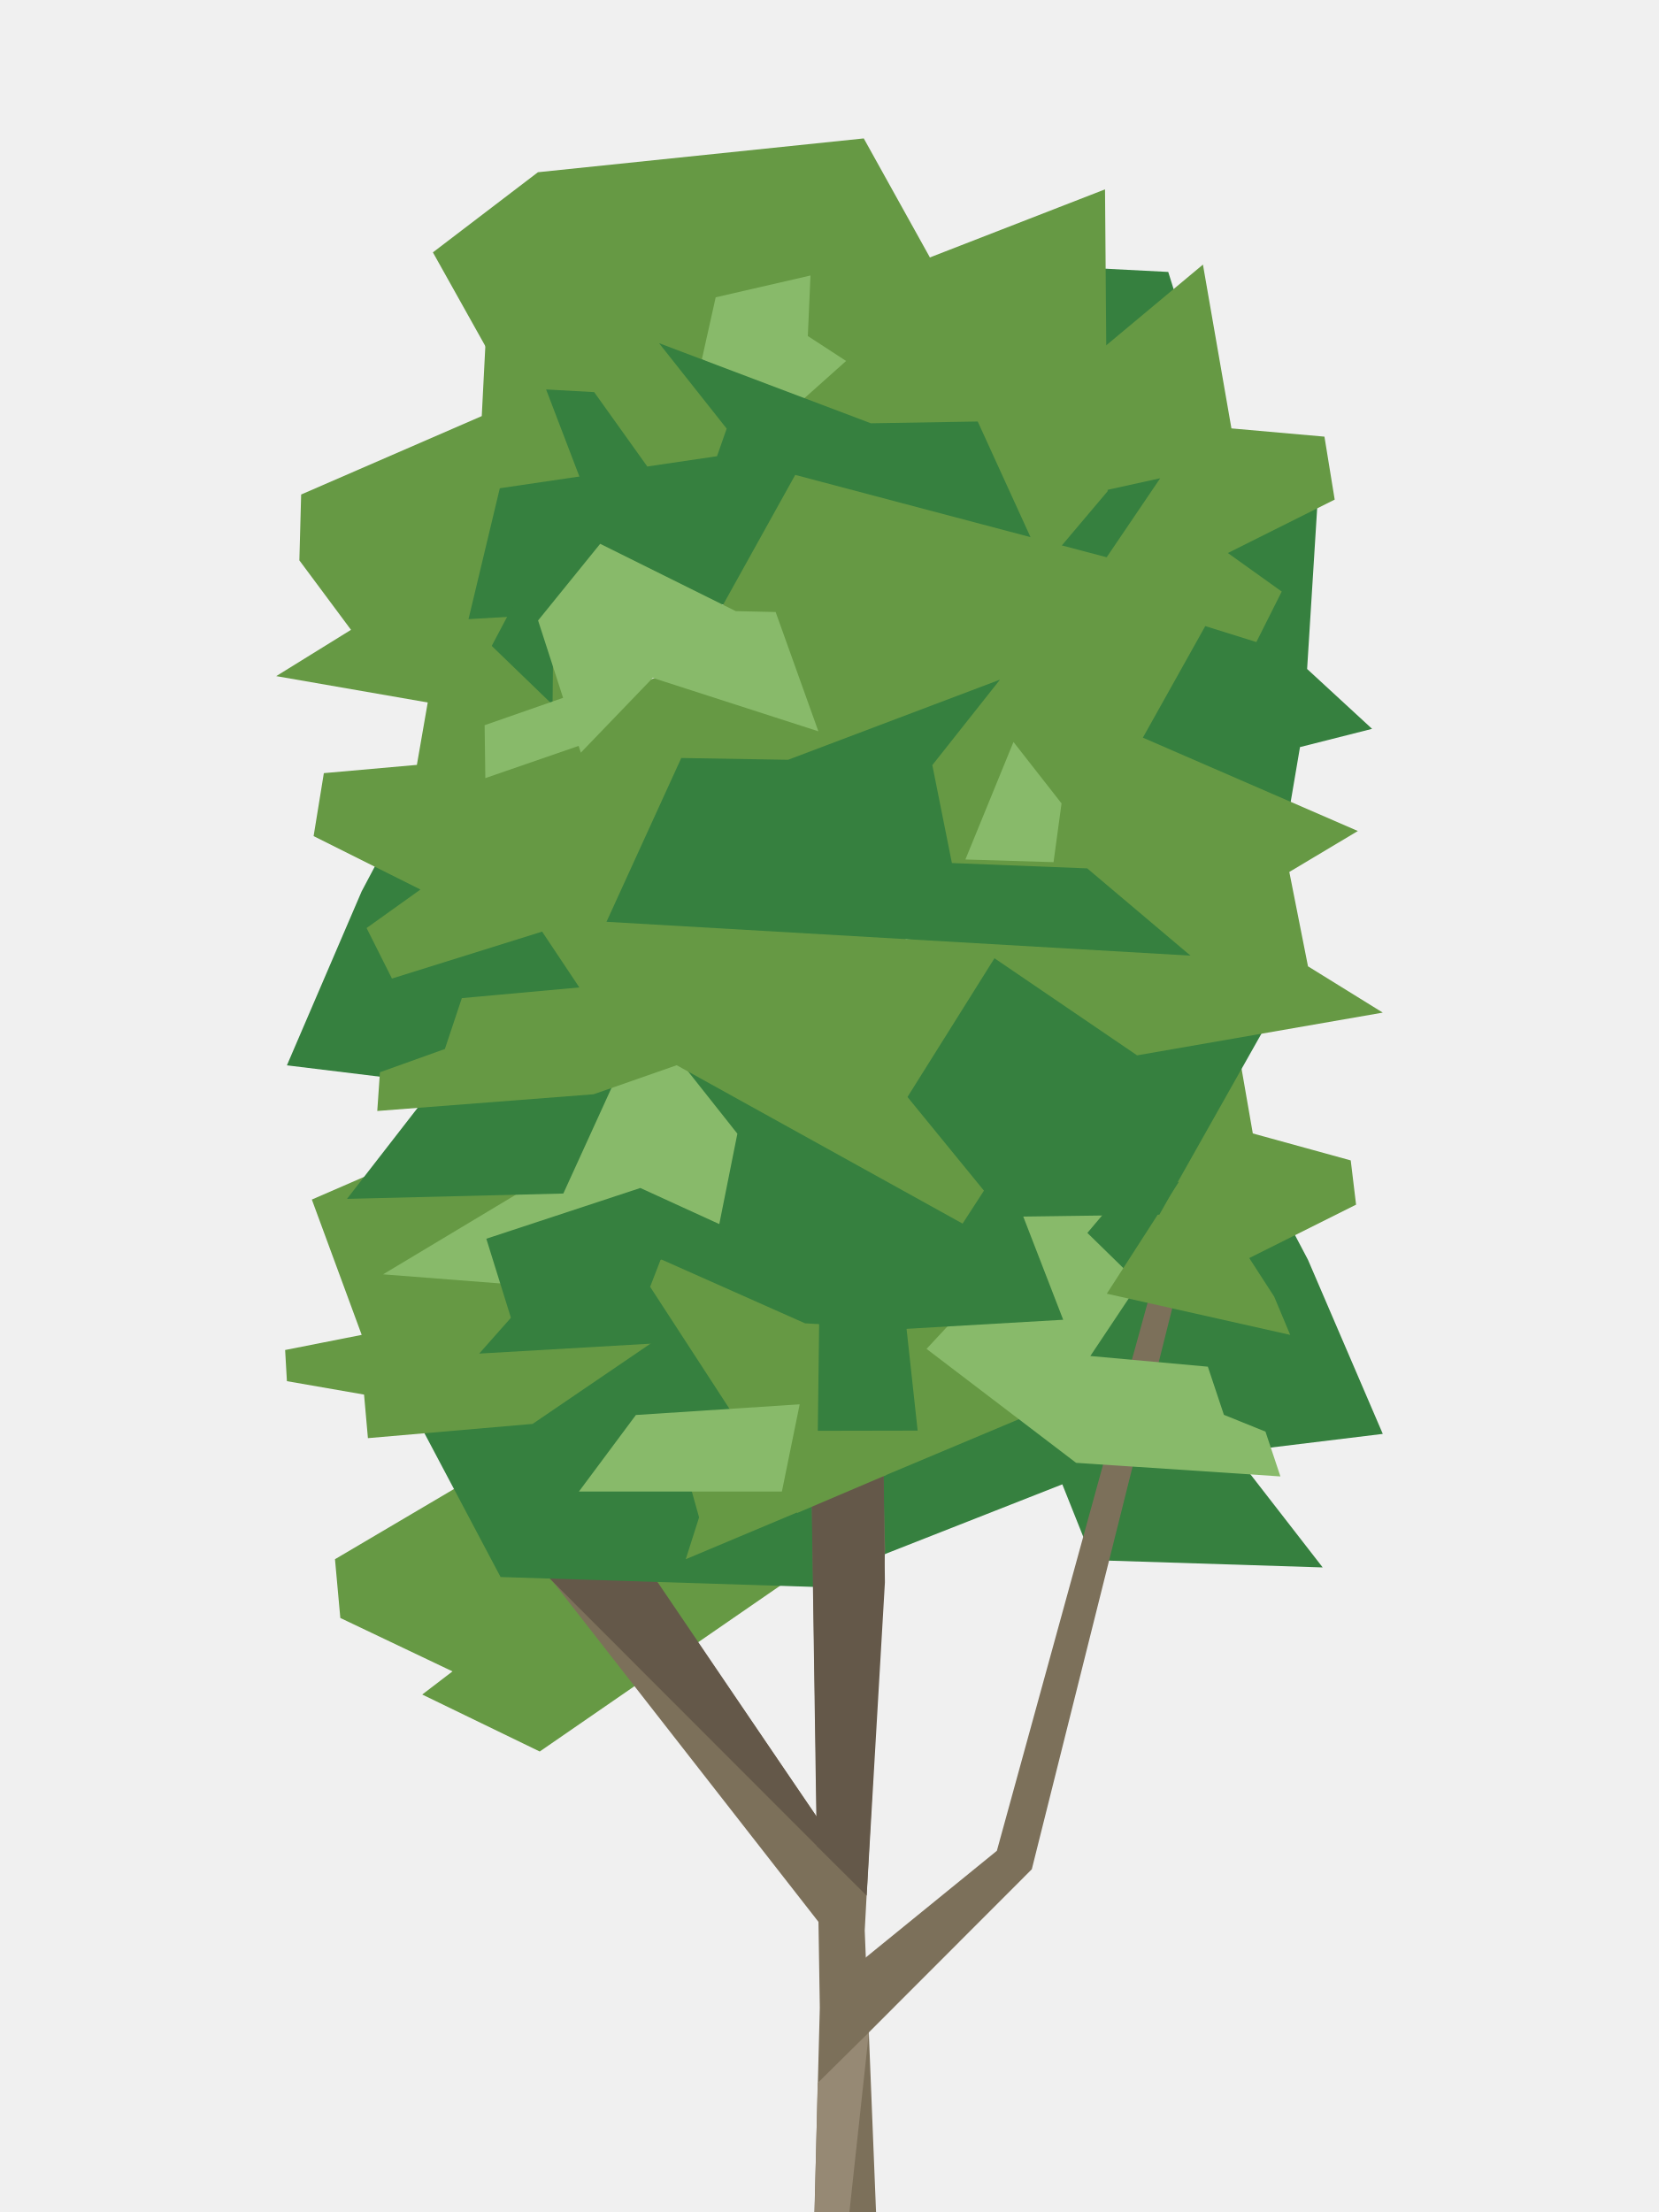
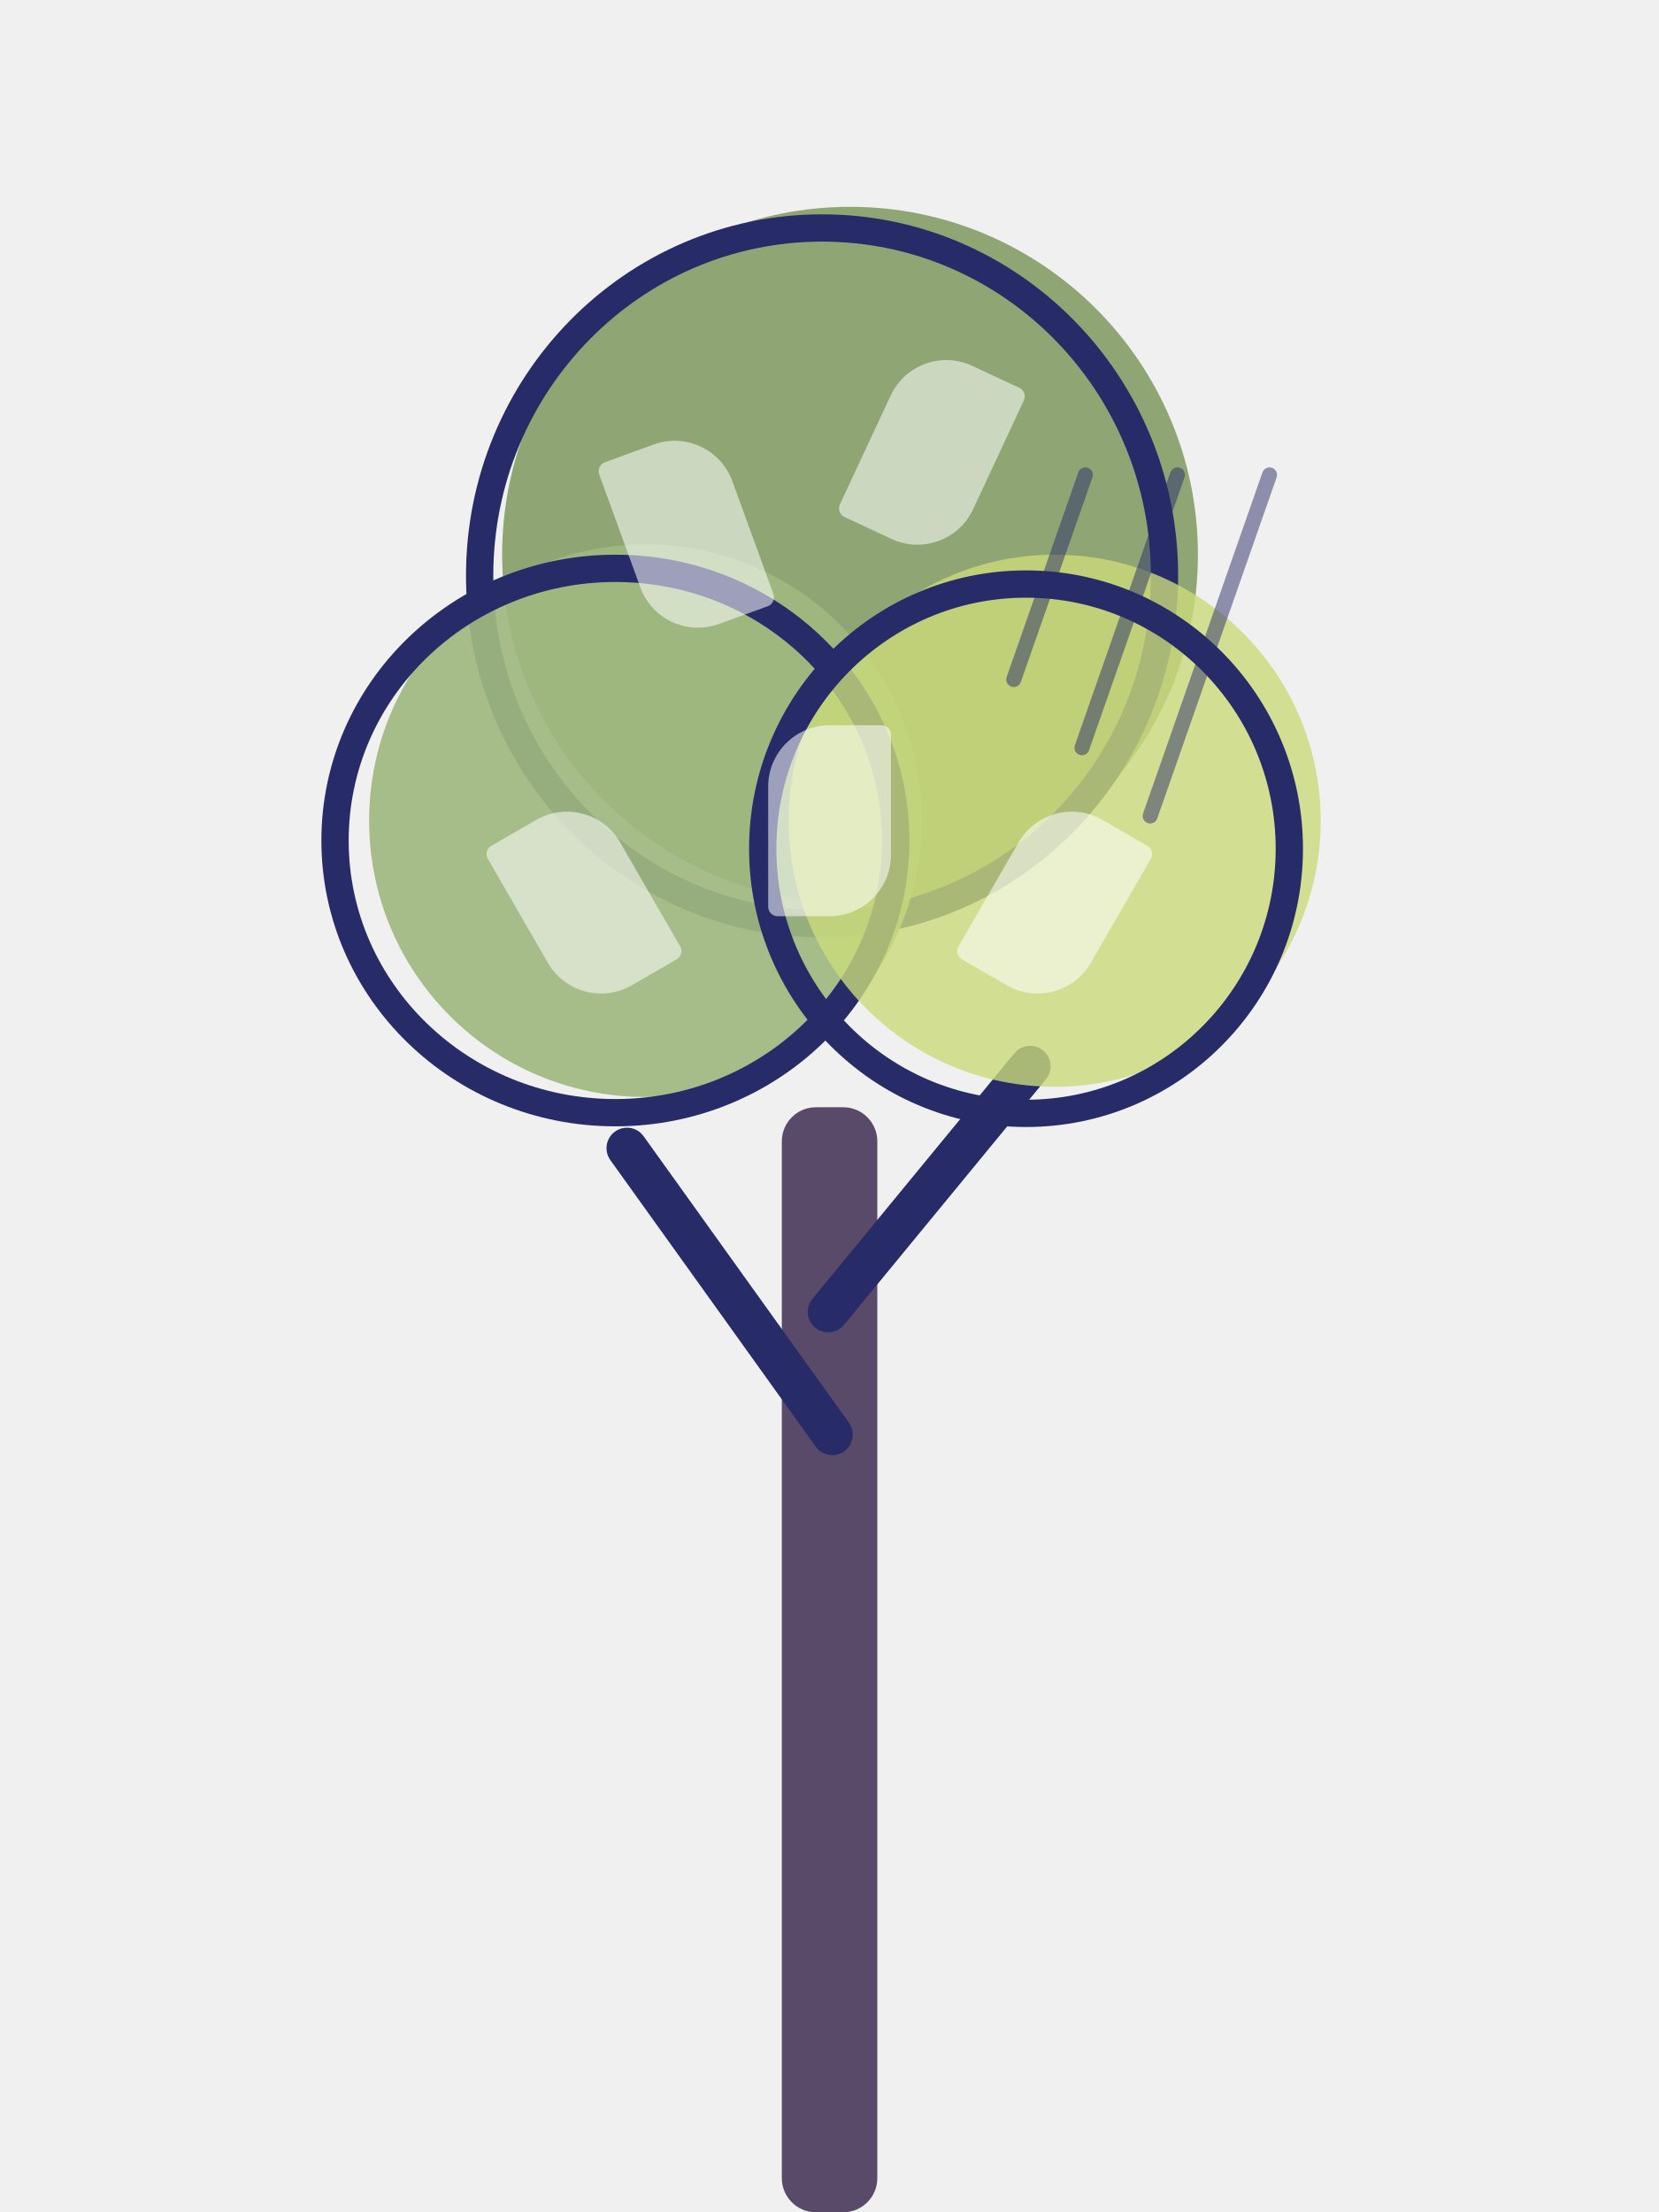
- <svg xmlns="http://www.w3.org/2000/svg" width="100%" height="100%" viewBox="0 0 60 80" version="1.1" xml:space="preserve" style="fill-rule:evenodd;clip-rule:evenodd;stroke-linejoin:round;stroke-miterlimit:2;">
-   <g transform="matrix(0.193179,0,0,0.193179,9.90945,2.47932)">
-     <g id="sidewalk-tree">
-       <g>
-         <g transform="matrix(1,0,0,1,-10.5436,-5)">
-           <path d="M167.628,98.327L128.96,97.079L110.293,68.08L88.96,103.413L28.96,98.746L62.293,78.746L40.293,39.413L59.96,24.41L120.96,18.08L140.96,54.08L168.293,56.746L167.628,98.327Z" style="fill:rgb(102,153,68);fill-rule:nonzero;" />
-         </g>
-         <g transform="matrix(1,0,0,1,-10.5436,-5)">
-           <path d="M205.962,85.41L203.962,117.41L216.125,128.618L202.628,132.034L198.962,153.618L164.375,152.618L144.875,109.868L166.625,84.118L163.378,42.329L177.962,43.077L187.962,75.077L205.962,85.41Z" style="fill:rgb(54,128,63);fill-rule:nonzero;" />
-         </g>
-         <g transform="matrix(1,0,0,1,-10.5436,-5)">
-           <path d="M166.125,27.618L157.476,30.979L151.857,33.164L124.627,43.747L116.627,66.081L147.627,56.081L166.459,69.747L166.125,27.618Z" style="fill:rgb(102,153,68);fill-rule:nonzero;" />
-         </g>
-         <g transform="matrix(1,0,0,1,-10.5436,-5)">
-           <path d="M108.319,68.077L117.653,59.744L110.486,55.077L110.986,43.744L93.236,47.827L90.653,59.411L108.319,68.077Z" style="fill:rgb(136,186,106);fill-rule:nonzero;" />
-         </g>
-         <g transform="matrix(1,0,0,1,-10.5436,-5)">
-           <path d="M92.736,114.827L56.96,126.747L10.96,118.747L24.96,110.08L15.294,97.077L15.627,84.747L49.44,70.064L50.294,53.41L66.293,62.747L92.736,114.827Z" style="fill:rgb(102,153,68);fill-rule:nonzero;" />
-         </g>
-         <g transform="matrix(1,0,0,1,-10.5436,-5)">
-           <path d="M161.293,61.035L164.122,84.413L176.457,81.702L162.457,102.369L194.457,112.369L199.206,102.913L189.123,95.702L209.123,85.702L207.206,73.913L189.79,72.369L184.457,41.702L161.293,61.035Z" style="fill:rgb(102,153,68);fill-rule:nonzero;" />
-         </g>
-         <g transform="matrix(1,0,0,1,-10.5436,-5)">
-           <path d="M82.627,56.412L122.293,71.412L142.293,71.079L156.293,101.745L46.96,108.079L52.819,83.575L93.486,77.577L95.293,72.412L82.627,56.412Z" style="fill:rgb(54,128,63);fill-rule:nonzero;" />
-         </g>
-         <g transform="matrix(1,0,0,1,-10.5436,-5)">
-           <path d="M108.628,286.744L60.294,320.077L38.294,309.411L43.961,305.077L22.961,295.077L21.961,284.077L55.294,264.411" style="fill:rgb(102,153,68);fill-rule:nonzero;" />
-         </g>
-         <g transform="matrix(1,0,0,1,-10.5436,-5)">
-           <path d="M76.963,280.744L114.296,335.411L112.82,352.41L58.963,283.411L76.963,280.744Z" style="fill:rgb(124,112,90);fill-rule:nonzero;" />
-         </g>
-         <g transform="matrix(1,0,0,1,-10.5436,-5)">
-           <path d="M61.878,287.41L81.878,287.66L112.167,332.332L117.417,343L61.878,287.41Z" style="fill:rgb(100,88,73);fill-rule:nonzero;" />
-         </g>
-         <g transform="matrix(1,0,0,1,-10.5436,-5)">
-           <path d="M34.963,253.411L52.963,287.411L116.296,289.411L104.963,244.744L84.963,239.411L34.963,253.411Z" style="fill:rgb(54,128,63);fill-rule:nonzero;" />
-         </g>
-         <g transform="matrix(1,0,0,1,-10.5436,-5)">
-           <path d="M90.295,237.411L58.962,258.744L28.128,261.41L27.404,253.256L12.962,250.744L12.628,244.91L26.962,242.077L17.629,216.744L68.295,194.744L90.295,237.411Z" style="fill:rgb(102,153,68);fill-rule:nonzero;" />
-         </g>
-         <g transform="matrix(1,0,0,1,-10.5436,-5)">
-           <path d="M160.628,269.077L121.628,284.41L105.628,261.743L123.961,255.41L129.628,264.41L153.628,253.743L160.628,269.077Z" style="fill:rgb(54,128,63);fill-rule:nonzero;" />
-         </g>
-         <g transform="matrix(1,0,0,1,-10.5436,-5)">
-           <path d="M87.629,284.077L150.296,257.743L139.629,212.41L95.629,241.411L114.295,251.411L87.795,267.912L90.128,276.246L87.629,284.077Z" style="fill:rgb(102,153,68);fill-rule:nonzero;" />
-         </g>
-         <g transform="matrix(1,0,0,1,-10.5436,-5)">
-           <path d="M174.295,222.41L130.962,229.076L112.295,200.077L90.962,235.41L30.962,230.743L64.295,210.743L42.295,171.41L122.962,150.077L142.962,186.077L170.295,188.743L174.295,222.41Z" style="fill:rgb(136,186,106);fill-rule:nonzero;" />
-         </g>
-         <g transform="matrix(1,0,0,1,-10.5436,-5)">
-           <path d="M163.794,284.245L206.877,285.615L190.128,264.031L218.127,260.615L204.128,228.031L168.127,159.615L168.627,216.115L146.877,241.865L163.794,284.245Z" style="fill:rgb(54,128,63);fill-rule:nonzero;" />
-         </g>
-         <g transform="matrix(1,0,0,1,-10.5436,-5)">
-           <path d="M117.877,361.448L145.877,338.665L179.627,215.948L186.127,207.448L152.417,342.126L117.127,377.448L117.877,361.448Z" style="fill:rgb(124,112,90);fill-rule:nonzero;" />
-         </g>
-         <g transform="matrix(1,0,0,1,-10.5436,-5)">
-           <path d="M113.5,180.619L111.142,267.332L112.73,368.027L110.273,461.75L109.394,509L127.696,509L124.678,441.702L121.139,353.585L124.952,282.323L122.215,175.47L113.5,180.619Z" style="fill:rgb(124,112,90);fill-rule:nonzero;" />
-         </g>
-         <g transform="matrix(1,0,0,1,-10.5436,-5)">
-           <path d="M112.334,382.125L109.919,483.335L121.917,372.667" style="fill:rgb(150,137,116);fill-rule:nonzero;" />
-         </g>
-         <g transform="matrix(1,0,0,1,-10.5436,-5)">
-           <path d="M121.5,347.063L112.156,337.782L111.167,270.501L124.672,266.267L124.916,288.418L121.5,347.063Z" style="fill:rgb(100,88,73);fill-rule:nonzero;" />
-         </g>
-         <g transform="matrix(1,0,0,1,-10.5436,-5)">
-           <path d="M160.712,266.032L198.961,268.578L196.165,260.189L188.382,257.045L185.378,248.032L163.378,246.032L172.463,232.413L157.63,217.912L132.712,244.699L160.712,266.032Z" style="fill:rgb(136,186,106);fill-rule:nonzero;" />
-         </g>
-         <g transform="matrix(1,0,0,1,-10.5436,-5)">
-           <path d="M168.461,193.032L168.461,217.032L179.961,213.412L166.461,234.366L200.794,242.078L197.794,234.912L193.127,227.699L213.127,217.699L212.127,209.412L193.794,204.366L188.461,173.699L168.461,193.032Z" style="fill:rgb(102,153,68);fill-rule:nonzero;" />
-         </g>
-         <g transform="matrix(1,0,0,1,-10.5436,-5)">
-           <path d="M168.127,159.615L126.629,175.744L118.629,198.078L149.629,188.078L168.461,201.744L168.127,159.615Z" style="fill:rgb(102,153,68);fill-rule:nonzero;" />
-         </g>
-         <g transform="matrix(1,0,0,1,-10.5436,-5)">
-           <path d="M84.629,188.409L124.295,203.409L144.295,203.076L158.295,239.246L48.962,245.58L68.295,223.742L93.629,222.742L97.295,204.409L84.629,188.409Z" style="fill:rgb(54,128,63);fill-rule:nonzero;" />
-         </g>
-         <g transform="matrix(1,0,0,1,-10.5436,-5)">
-           <path d="M108.5,275.417L125.141,268.328L124.083,240.752L109.961,239.913L82.961,227.913L80.962,233.077L108.5,275.417Z" style="fill:rgb(102,153,68);fill-rule:nonzero;" />
-         </g>
-         <g transform="matrix(1,0,0,1,-10.5436,-5)">
-           <path d="M78.296,257.077L108.962,255.077L105.629,271.41L67.629,271.41L78.296,257.077Z" style="fill:rgb(136,186,106);fill-rule:nonzero;" />
-         </g>
-         <g transform="matrix(1,0,0,1,-10.5436,-5)">
-           <path d="M109.918,170.597L113.045,179.999L94.354,180.035L94.128,170.576L109.918,170.597Z" style="fill:rgb(102,153,68);fill-rule:nonzero;" />
-         </g>
-         <g transform="matrix(1,0,0,1,-10.5436,-5)">
-           <path d="M128.443,236.099L131.045,259.999L112.353,260.035L112.653,236.078L128.443,236.099Z" style="fill:rgb(54,128,63);fill-rule:nonzero;" />
-         </g>
-         <g transform="matrix(1,0,0,1,-10.5436,-5)">
-           <path d="M196.125,184.411L176.294,219.578L114.792,220.411L126.125,175.744L146.125,170.411L196.125,184.411Z" style="fill:rgb(54,128,63);fill-rule:nonzero;" />
-         </g>
-         <g transform="matrix(1,0,0,1,-10.5436,-5)">
-           <path d="M140.793,168.411L172.126,189.744L218.126,181.744L204.126,173.077L200.628,155.41L213.459,147.744L162.793,125.744L140.793,168.411Z" style="fill:rgb(102,153,68);fill-rule:nonzero;" />
-         </g>
-         <g transform="matrix(1,0,0,1,-10.5436,-5)">
-           <path d="M143.459,215.077L139.46,221.246L80.792,188.743L91.459,143.41L135.459,172.411L116.793,182.411L143.459,215.077Z" style="fill:rgb(102,153,68);fill-rule:nonzero;" />
-         </g>
-         <g transform="matrix(1,0,0,1,-10.5436,-5)">
-           <path d="M64.711,215.615L24.211,216.615L40.96,195.031L12.961,191.615L26.96,159.031L55.462,105.243L55.629,98.577L62.961,97.949L62.461,147.115L84.211,172.865L64.711,215.615Z" style="fill:rgb(54,128,63);fill-rule:nonzero;" />
-         </g>
-         <g transform="matrix(1,0,0,1,-10.5436,-5)">
-           <path d="M70.376,197.032L29.878,200.16L30.378,192.91L42.537,188.553L45.71,179.032L67.71,177.032L58.625,163.413L73.458,148.912L97.795,178.41L86.462,178.743L86.462,191.41L70.376,197.032Z" style="fill:rgb(102,153,68);fill-rule:nonzero;" />
-         </g>
-         <g transform="matrix(1,0,0,1,-10.5436,-5)">
-           <path d="M62.627,124.032L62.962,147.41L68.486,154.577L64.627,165.366L32.627,175.366L27.878,165.91L37.961,158.699L17.961,148.699L19.878,136.91L37.294,135.366L42.627,104.699L62.627,124.032Z" style="fill:rgb(102,153,68);fill-rule:nonzero;" />
-         </g>
-         <g transform="matrix(1,0,0,1,-10.5436,-5)">
-           <path d="M123.792,206.077L105.126,198.077L109.792,171.743L150.126,164.077L123.792,206.077Z" style="fill:rgb(102,153,68);fill-rule:nonzero;" />
-         </g>
-         <g transform="matrix(1,0,0,1,-10.5436,-5)">
-           <path d="M79.128,214.577L50.294,224.078L54.961,239.078L96.628,222.577L79.128,214.577Z" style="fill:rgb(54,128,63);fill-rule:nonzero;" />
-         </g>
-         <g transform="matrix(1,0,0,1,-10.5436,-5)">
-           <path d="M56.793,153.41L100.126,160.076L118.793,131.077L140.126,166.41L200.126,161.743L166.793,141.743L188.793,102.41L108.126,81.077L88.126,117.077L63.319,125.077L56.793,153.41Z" style="fill:rgb(102,153,68);fill-rule:nonzero;" />
-         </g>
-         <g transform="matrix(1,0,0,1,-10.5436,-5)">
-           <path d="M59.986,108.327L71.61,93.976L96.986,106.577L104.459,106.744L112.459,129.078L81.459,119.078L67.986,133.077L59.986,108.327Z" style="fill:rgb(136,186,106);fill-rule:nonzero;" />
-         </g>
-         <g transform="matrix(1,0,0,1,-10.5436,-5)">
-           <path d="M146.459,119.409L106.793,134.409L86.793,134.076L72.793,164.742L182.126,171.076L162.793,154.742L137.459,153.742L133.793,135.409L146.459,119.409Z" style="fill:rgb(54,128,63);fill-rule:nonzero;" />
-         </g>
-         <g transform="matrix(1,0,0,1,-10.5436,-5)">
-           <path d="M49.976,127.935L50.109,137.843L67.775,131.742L64.884,122.733L49.976,127.935Z" style="fill:rgb(136,186,106);fill-rule:nonzero;" />
-         </g>
-         <g transform="matrix(1,0,0,1,-10.5436,-5)">
-           <path d="M67.986,82.077L61.486,65.077L70.486,65.577L80.486,79.577L67.986,82.077Z" style="fill:rgb(54,128,63);fill-rule:nonzero;" />
-         </g>
-         <g transform="matrix(1,0,0,1,-10.5436,-5)">
-           <path d="M139.986,153.077L156.486,153.577L157.986,142.577L148.986,131.077L139.986,153.077Z" style="fill:rgb(136,186,106);fill-rule:nonzero;" />
-         </g>
-       </g>
+ <svg xmlns="http://www.w3.org/2000/svg" viewBox="0 0 60 80" fill-rule="evenodd" clip-rule="evenodd" stroke-linejoin="round" stroke-miterlimit="2">
+   <g transform="translate(11.5 6) scale(0.2467)">
+     <rect x="68" y="138" width="14" height="162" rx="5" fill="#5A4A6A" />
+     <line x1="75.4" y1="186" x2="45.3" y2="144" stroke="#272B67" stroke-width="6" stroke-linecap="round" />
+     <line x1="74.8" y1="168" x2="104.4" y2="132" stroke="#272B67" stroke-width="6" stroke-linecap="round" />
+     <circle cx="78" cy="57" r="51" fill="#8FA674" />
+     <ellipse cx="73.9" cy="60.1" rx="50.2" ry="51" fill="none" stroke="#272B67" stroke-width="4" />
+     <circle cx="48" cy="96" r="40.5" fill="#A0B980" opacity="0.92" />
+     <ellipse cx="43.6" cy="98.9" rx="41.1" ry="39.9" fill="none" stroke="#272B67" stroke-width="4" />
+     <circle cx="108" cy="96" r="39" fill="#CADB7B" opacity="0.8" />
+     <ellipse cx="103.8" cy="100.1" rx="38.6" ry="38.8" fill="none" stroke="#272B67" stroke-width="4" />
+     <g transform="rotate(-20 54 54)">
+       <path d="M46.4 40H54A9 9 0 0 1 63 49V66.6A1.4 1.4 0 0 1 61.6 68H54A9 9 0 0 1 45 59V41.4A1.4 1.4 0 0 1 46.4 40Z" fill="#FFFFFF" opacity="0.55" />
+     </g>
+     <g transform="rotate(25 90 42)">
+       <path d="M90 28H97.6A1.4 1.4 0 0 1 99 29.4V47A9 9 0 0 1 90 56H82.4A1.4 1.4 0 0 1 81 54.6V37A9 9 0 0 1 90 28Z" fill="#FFFFFF" opacity="0.55" />
+     </g>
+     <g transform="rotate(0 75 96)">
+       <path d="M75 82H82.6A1.4 1.4 0 0 1 84 83.4V101A9 9 0 0 1 75 110H67.4A1.4 1.4 0 0 1 66 108.6V91A9 9 0 0 1 75 82Z" fill="#FFFFFF" opacity="0.55" />
+     </g>
+     <g transform="rotate(-30 39 108)">
+       <path d="M31.4 94H39A9 9 0 0 1 48 103V120.6A1.4 1.4 0 0 1 46.6 122H39A9 9 0 0 1 30 113V95.4A1.4 1.4 0 0 1 31.4 94Z" fill="#FFFFFF" opacity="0.55" />
+     </g>
+     <g transform="rotate(30 108 108)">
+       <path d="M108 94H115.6A1.4 1.4 0 0 1 117 95.4V113A9 9 0 0 1 108 122H100.4A1.4 1.4 0 0 1 99 120.6V103A9 9 0 0 1 108 94Z" fill="#FFFFFF" opacity="0.55" />
+     </g>
+     <g opacity="0.5">
+       <line x1="102" y1="75.3" x2="112.5" y2="45.3" stroke="#272B67" stroke-width="2.2" stroke-linecap="round" />
+       <line x1="112" y1="85.3" x2="126" y2="45.3" stroke="#272B67" stroke-width="2.2" stroke-linecap="round" />
+       <line x1="122" y1="95.3" x2="139.5" y2="45.3" stroke="#272B67" stroke-width="2.2" stroke-linecap="round" />
    </g>
  </g>
</svg>
